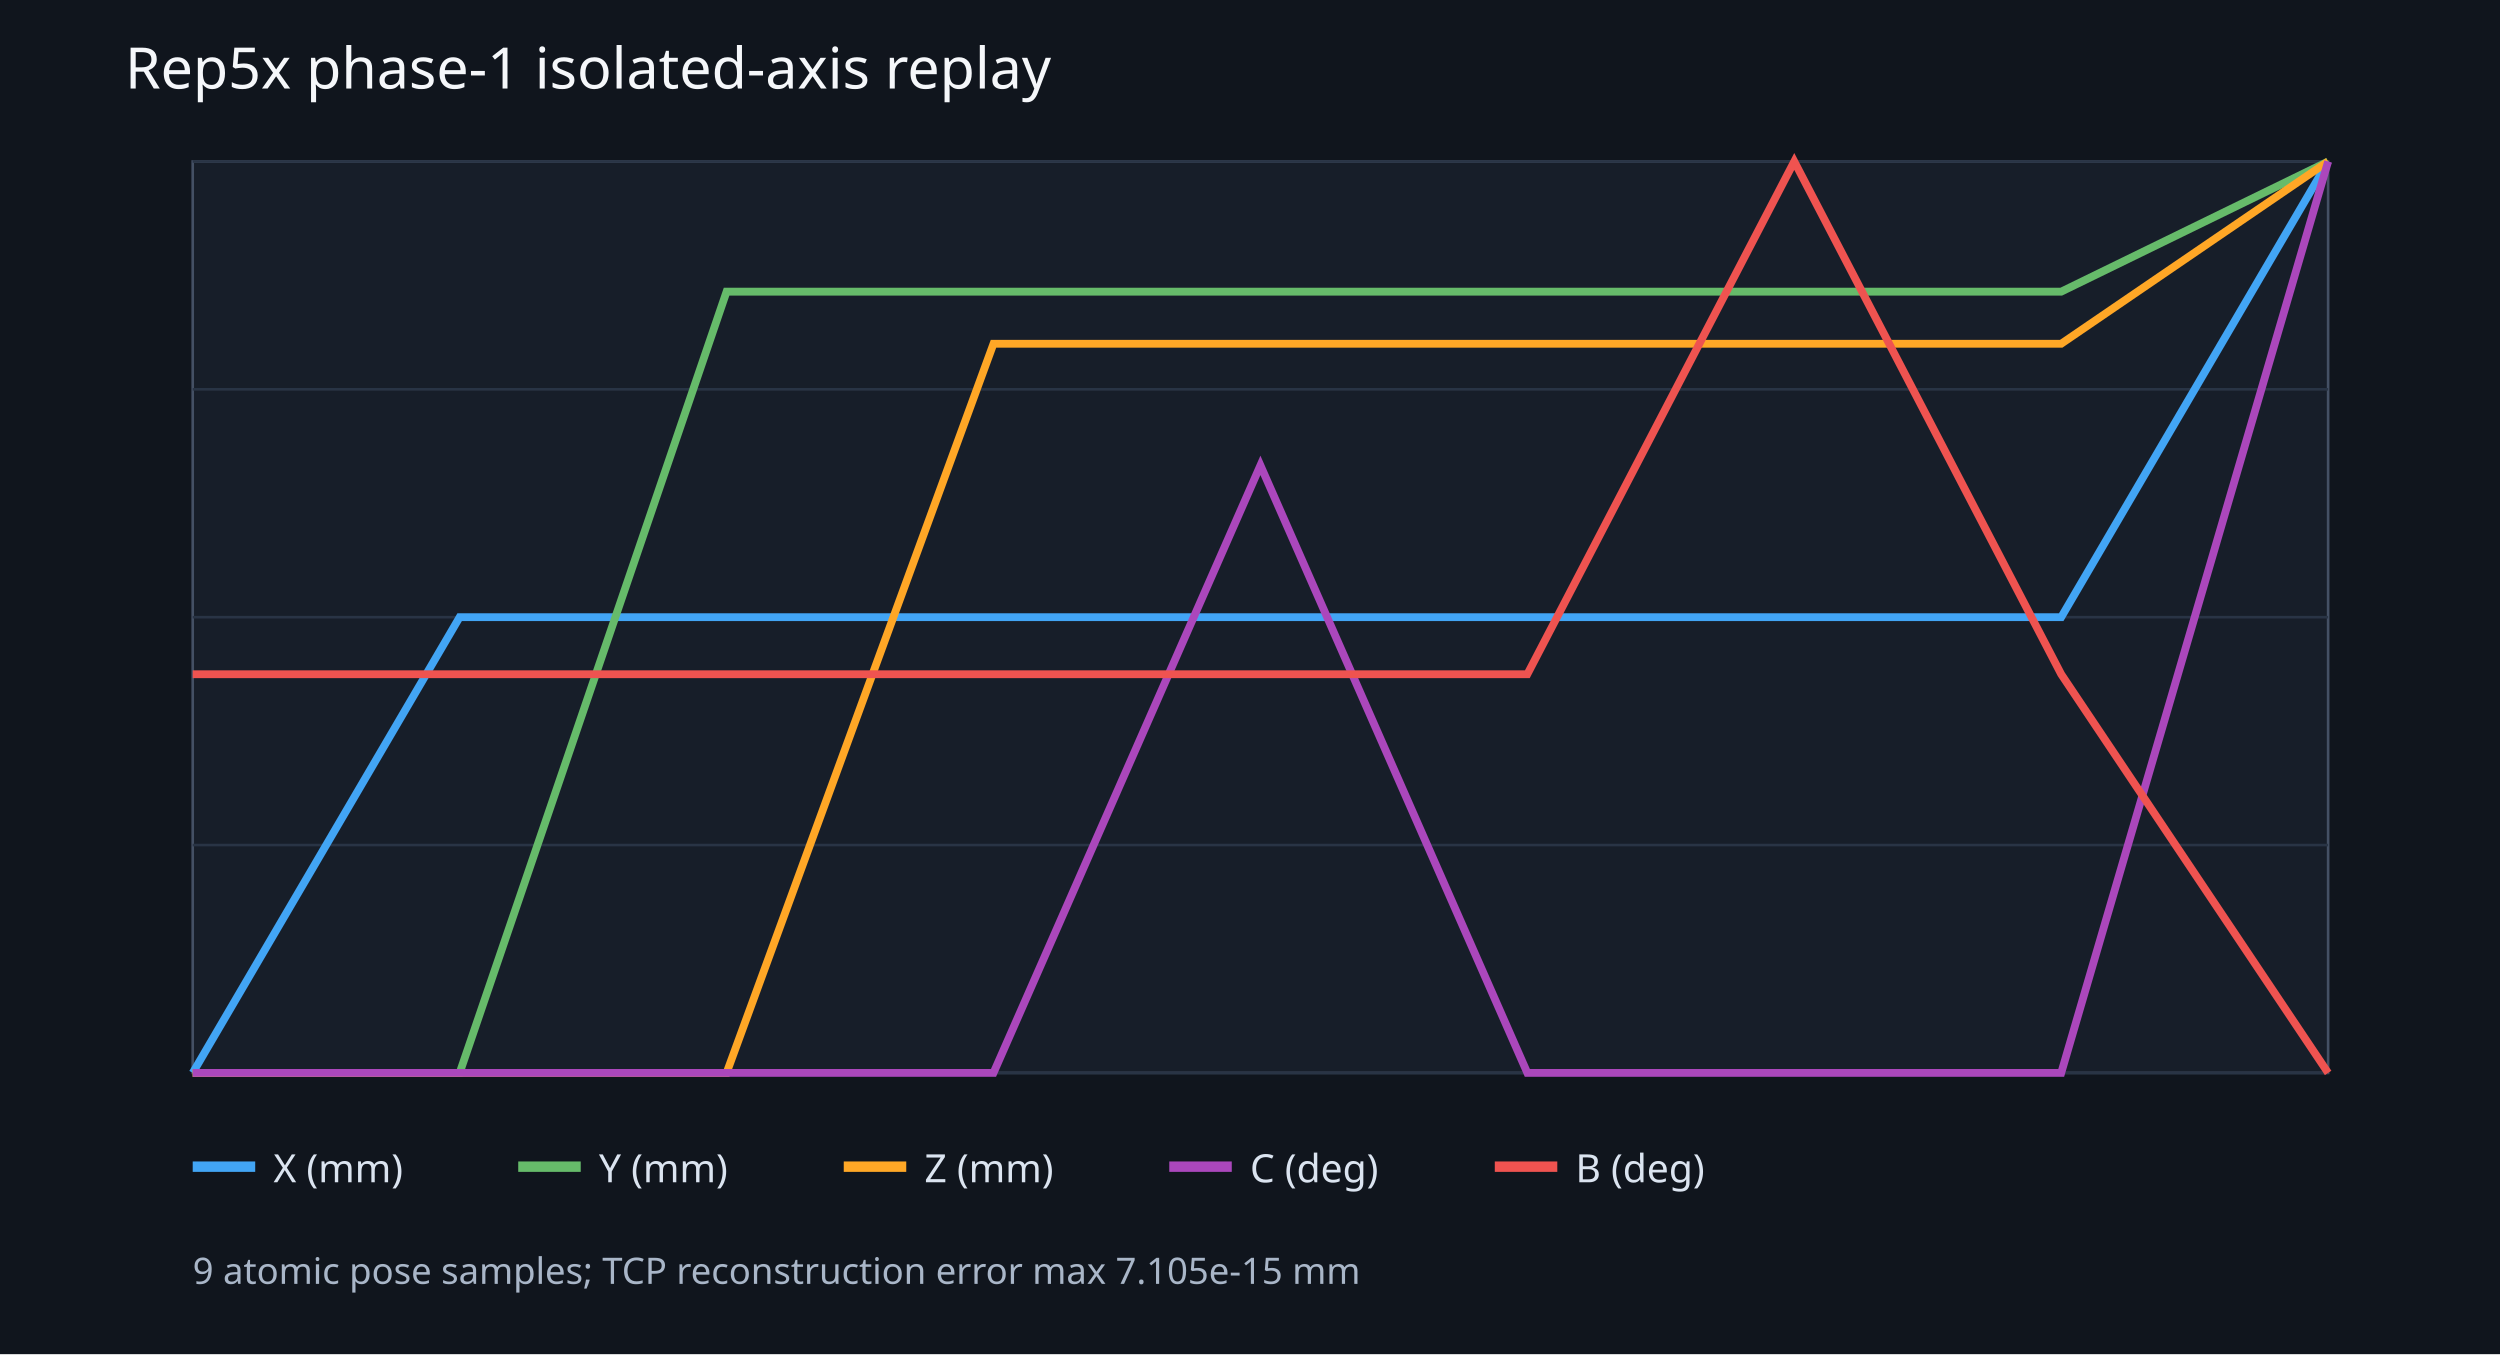
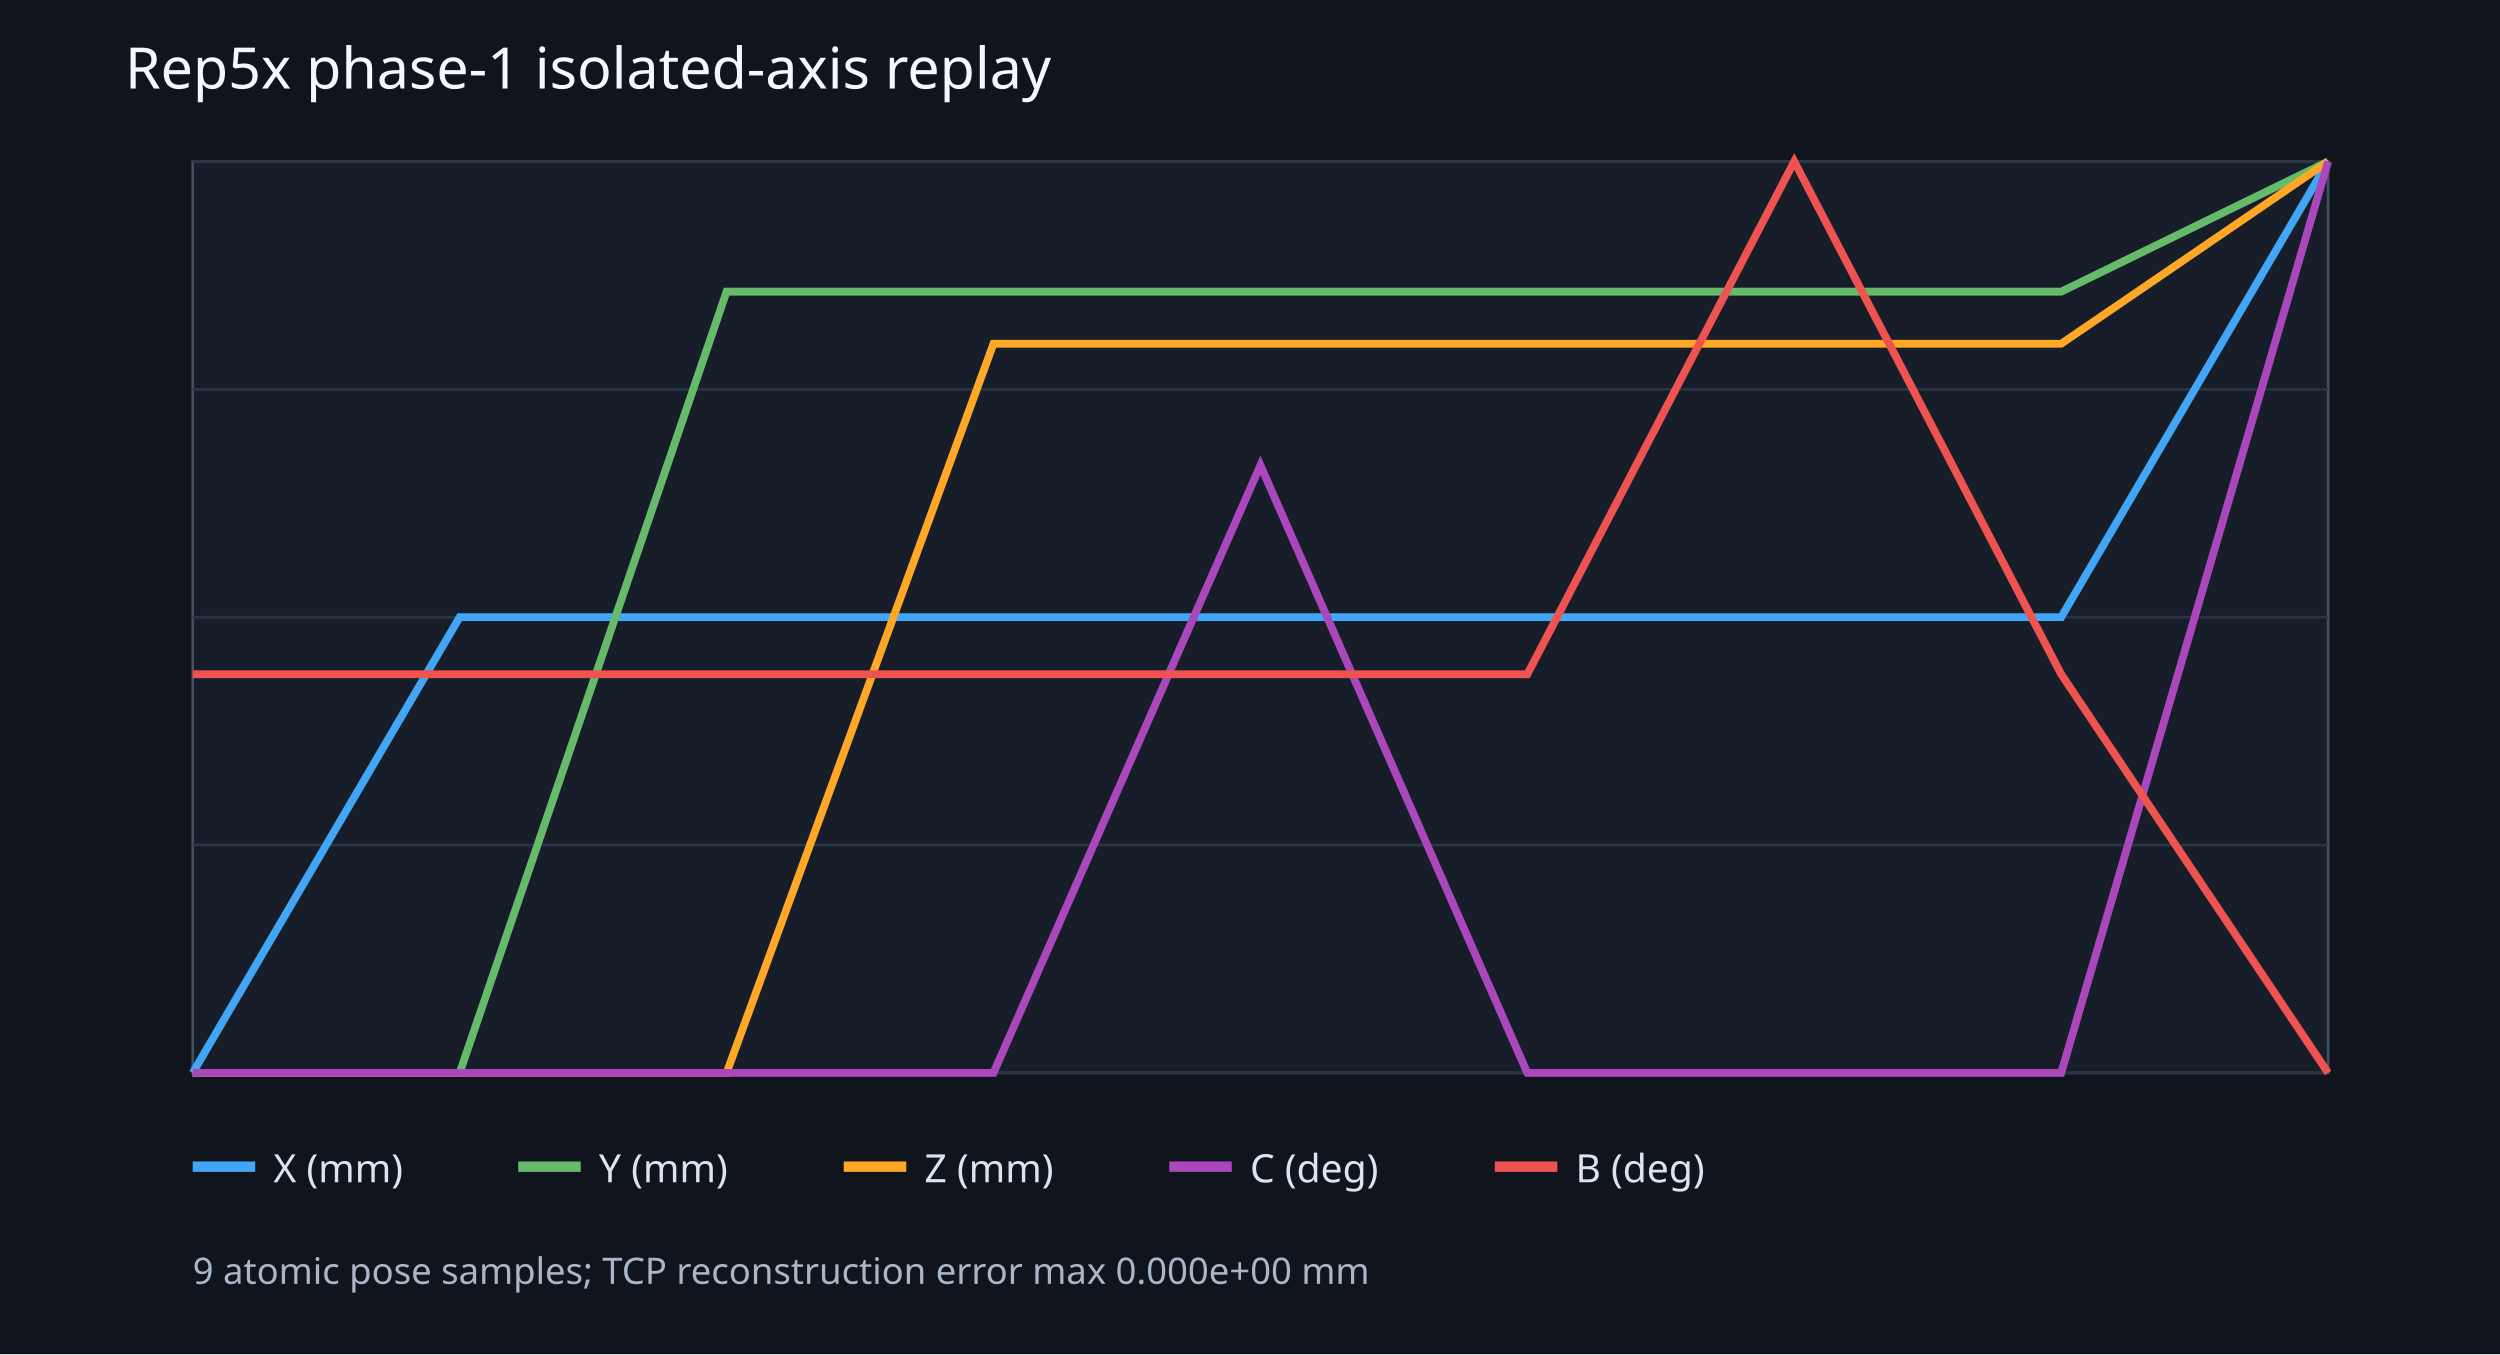
<svg xmlns="http://www.w3.org/2000/svg" width="960" height="520" viewBox="0 0 960 520">
  <rect width="100%" height="100%" fill="#10151d" />
  <text x="48" y="34" fill="#f5f7fa" font-family="Segoe UI, sans-serif" font-size="22">Rep5x phase-1 isolated-axis replay</text>
  <rect x="74" y="62" width="820" height="350" fill="#171e29" stroke="#445064" />
  <line x1="74" y1="62.0" x2="894" y2="62.0" stroke="#293445" />
  <line x1="74" y1="149.5" x2="894" y2="149.5" stroke="#293445" />
  <line x1="74" y1="237.0" x2="894" y2="237.0" stroke="#293445" />
  <line x1="74" y1="324.5" x2="894" y2="324.5" stroke="#293445" />
  <line x1="74" y1="412.0" x2="894" y2="412.0" stroke="#293445" />
  <polyline points="74.0,412.0 176.5,237.0 279.0,237.0 381.5,237.0 484.0,237.0 586.5,237.0 689.0,237.0 791.5,237.0 894.0,62.0" fill="none" stroke="#42a5f5" stroke-width="3" />
  <polyline points="74.0,412.0 176.5,412.0 279.0,112.0 381.5,112.0 484.0,112.0 586.5,112.0 689.0,112.0 791.5,112.0 894.0,62.0" fill="none" stroke="#66bb6a" stroke-width="3" />
  <polyline points="74.0,412.0 176.5,412.0 279.0,412.0 381.5,132.0 484.0,132.0 586.5,132.0 689.0,132.0 791.5,132.0 894.0,62.0" fill="none" stroke="#ffa726" stroke-width="3" />
  <polyline points="74.0,412.0 176.5,412.0 279.0,412.0 381.5,412.0 484.0,178.7 586.5,412.0 689.0,412.0 791.5,412.0 894.0,62.0" fill="none" stroke="#ab47bc" stroke-width="3" />
  <polyline points="74.0,258.9 176.5,258.9 279.0,258.9 381.5,258.9 484.0,258.9 586.5,258.9 689.0,62.0 791.5,258.9 894.0,412.0" fill="none" stroke="#ef5350" stroke-width="3" />
  <line x1="74" y1="448" x2="98" y2="448" stroke="#42a5f5" stroke-width="4" />
  <text x="105" y="454" fill="#dbe4f0" font-family="Segoe UI, sans-serif" font-size="15">X (mm)</text>
  <line x1="199" y1="448" x2="223" y2="448" stroke="#66bb6a" stroke-width="4" />
  <text x="230" y="454" fill="#dbe4f0" font-family="Segoe UI, sans-serif" font-size="15">Y (mm)</text>
  <line x1="324" y1="448" x2="348" y2="448" stroke="#ffa726" stroke-width="4" />
  <text x="355" y="454" fill="#dbe4f0" font-family="Segoe UI, sans-serif" font-size="15">Z (mm)</text>
  <line x1="449" y1="448" x2="473" y2="448" stroke="#ab47bc" stroke-width="4" />
  <text x="480" y="454" fill="#dbe4f0" font-family="Segoe UI, sans-serif" font-size="15">C (deg)</text>
  <line x1="574" y1="448" x2="598" y2="448" stroke="#ef5350" stroke-width="4" />
  <text x="605" y="454" fill="#dbe4f0" font-family="Segoe UI, sans-serif" font-size="15">B (deg)</text>
-   <text x="74" y="493" fill="#a9b6c8" font-family="Segoe UI, sans-serif" font-size="14">9 atomic pose samples; TCP reconstruction error max 7.105e-15 mm</text>
+   <text x="74" y="493" fill="#a9b6c8" font-family="Segoe UI, sans-serif" font-size="14">9 atomic pose samples; TCP reconstruction error max 0.000e+00 mm</text>
</svg>
